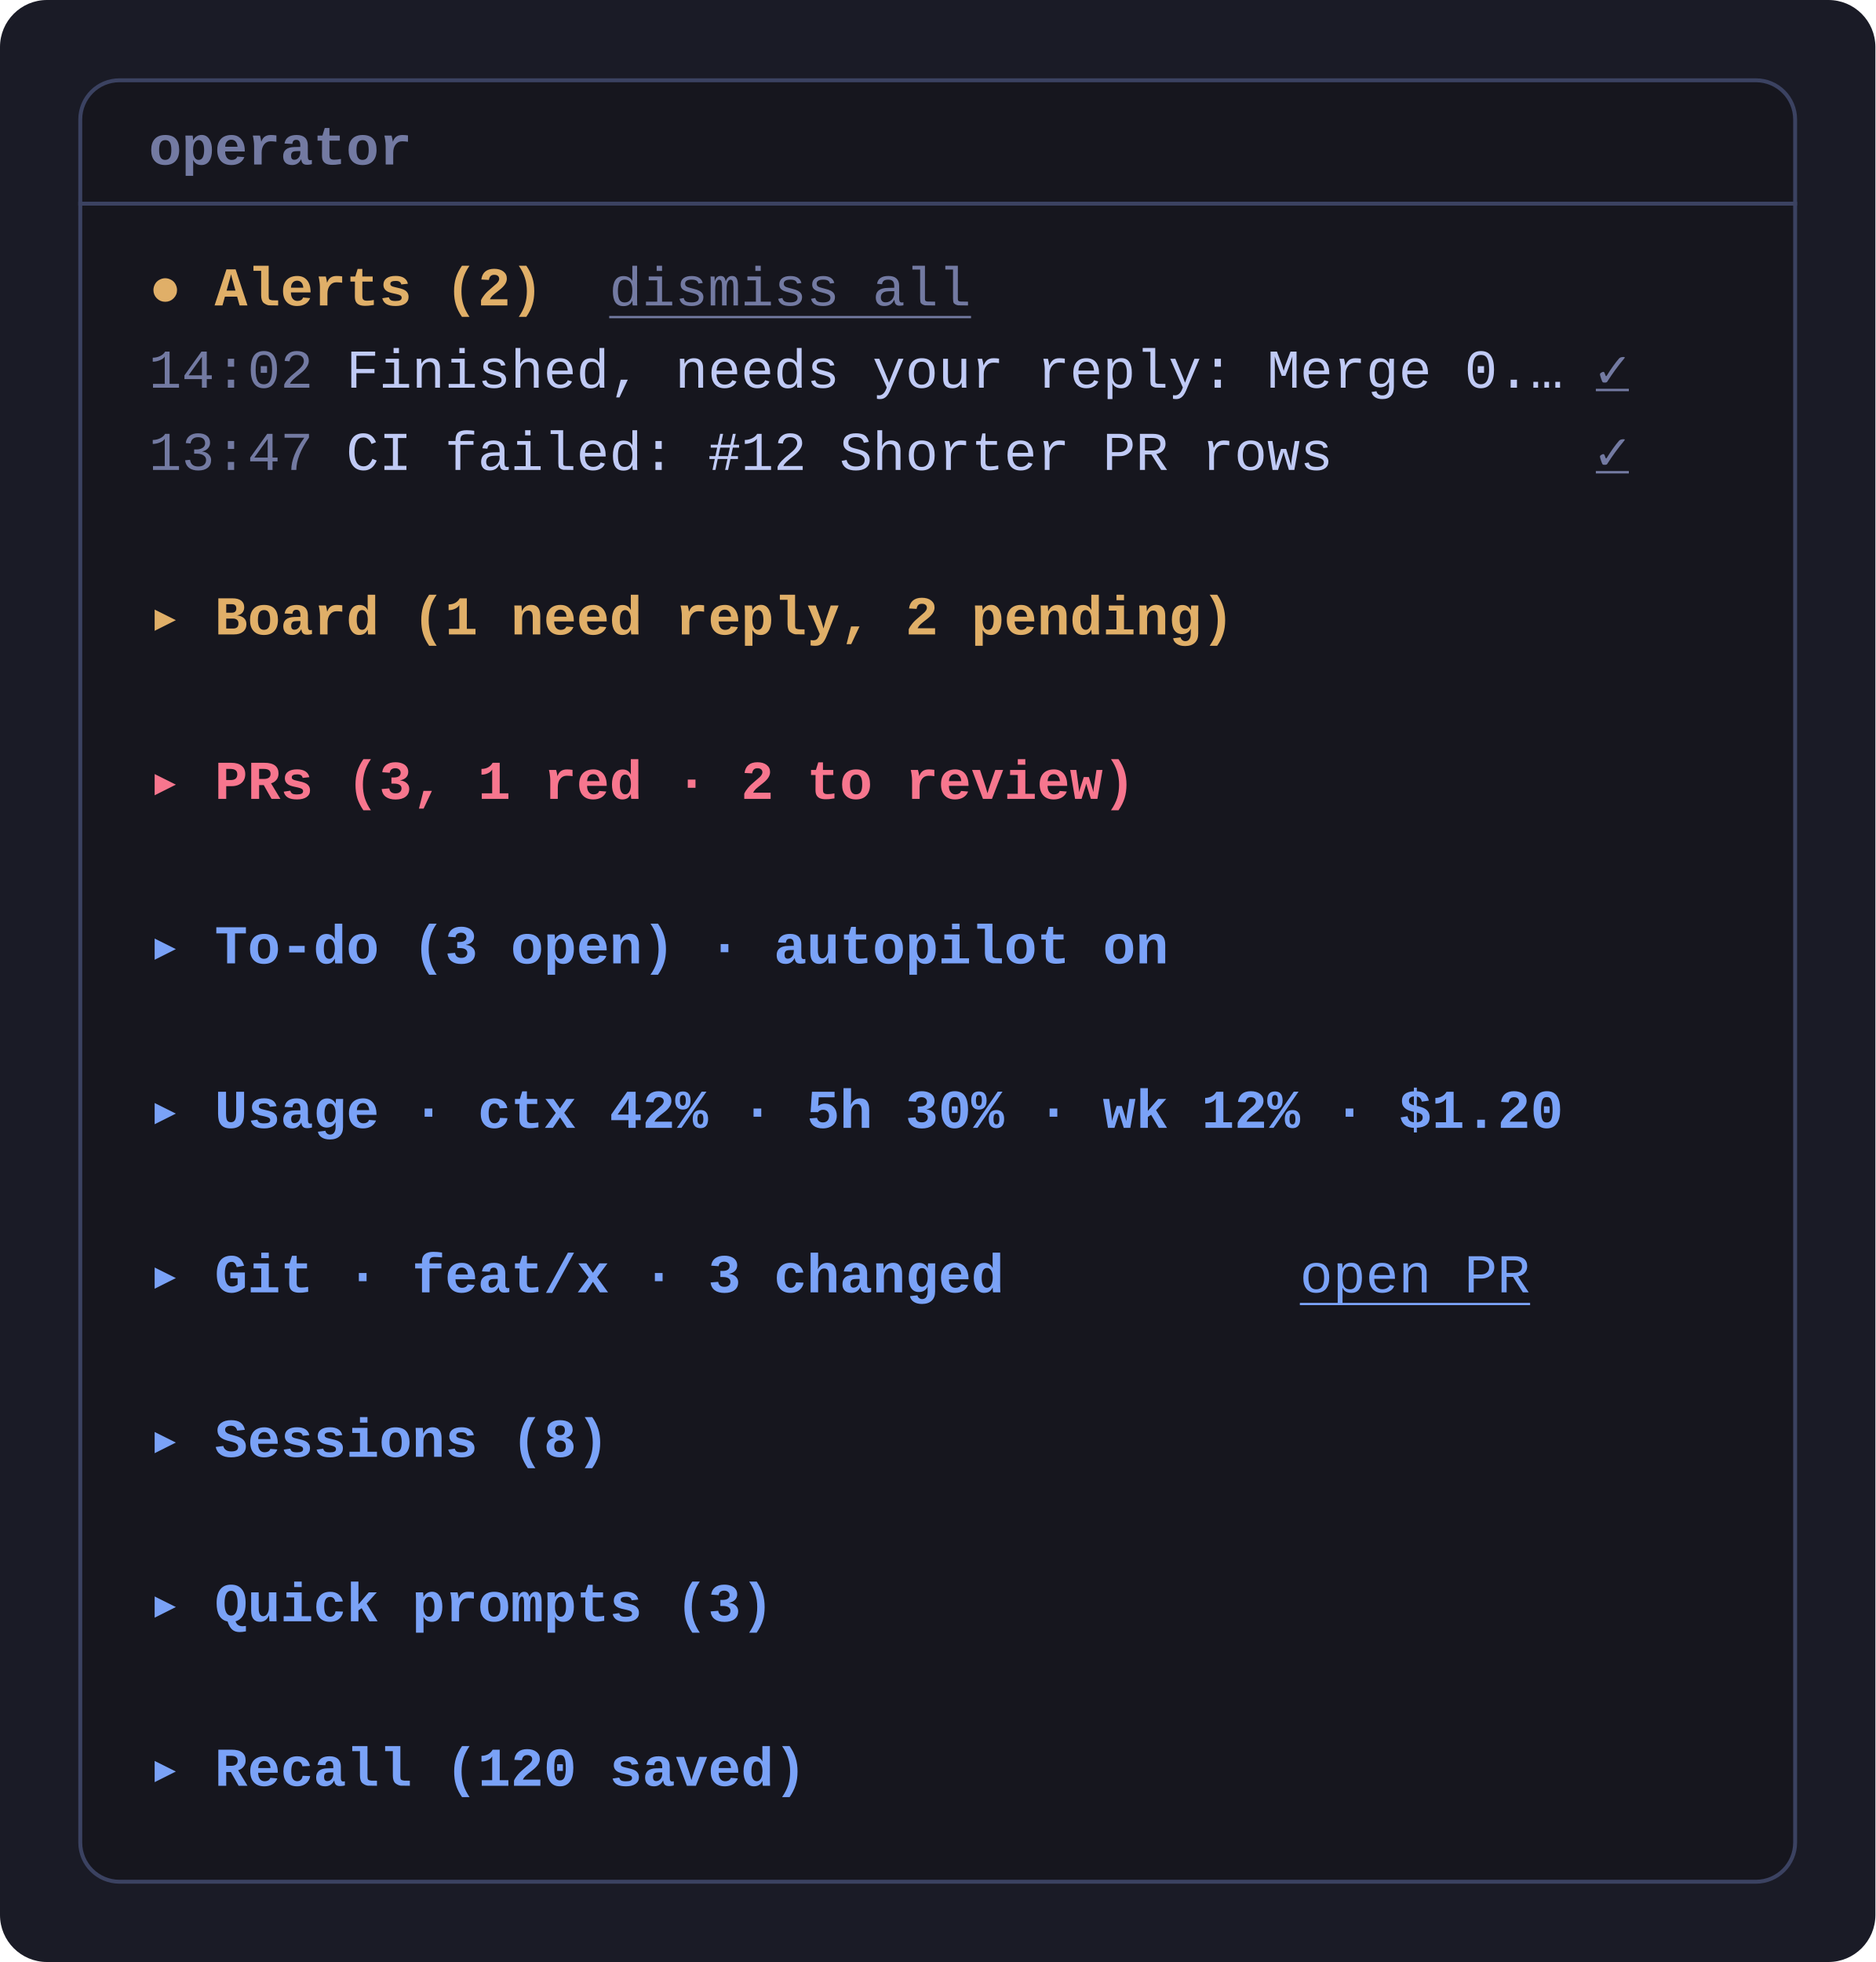
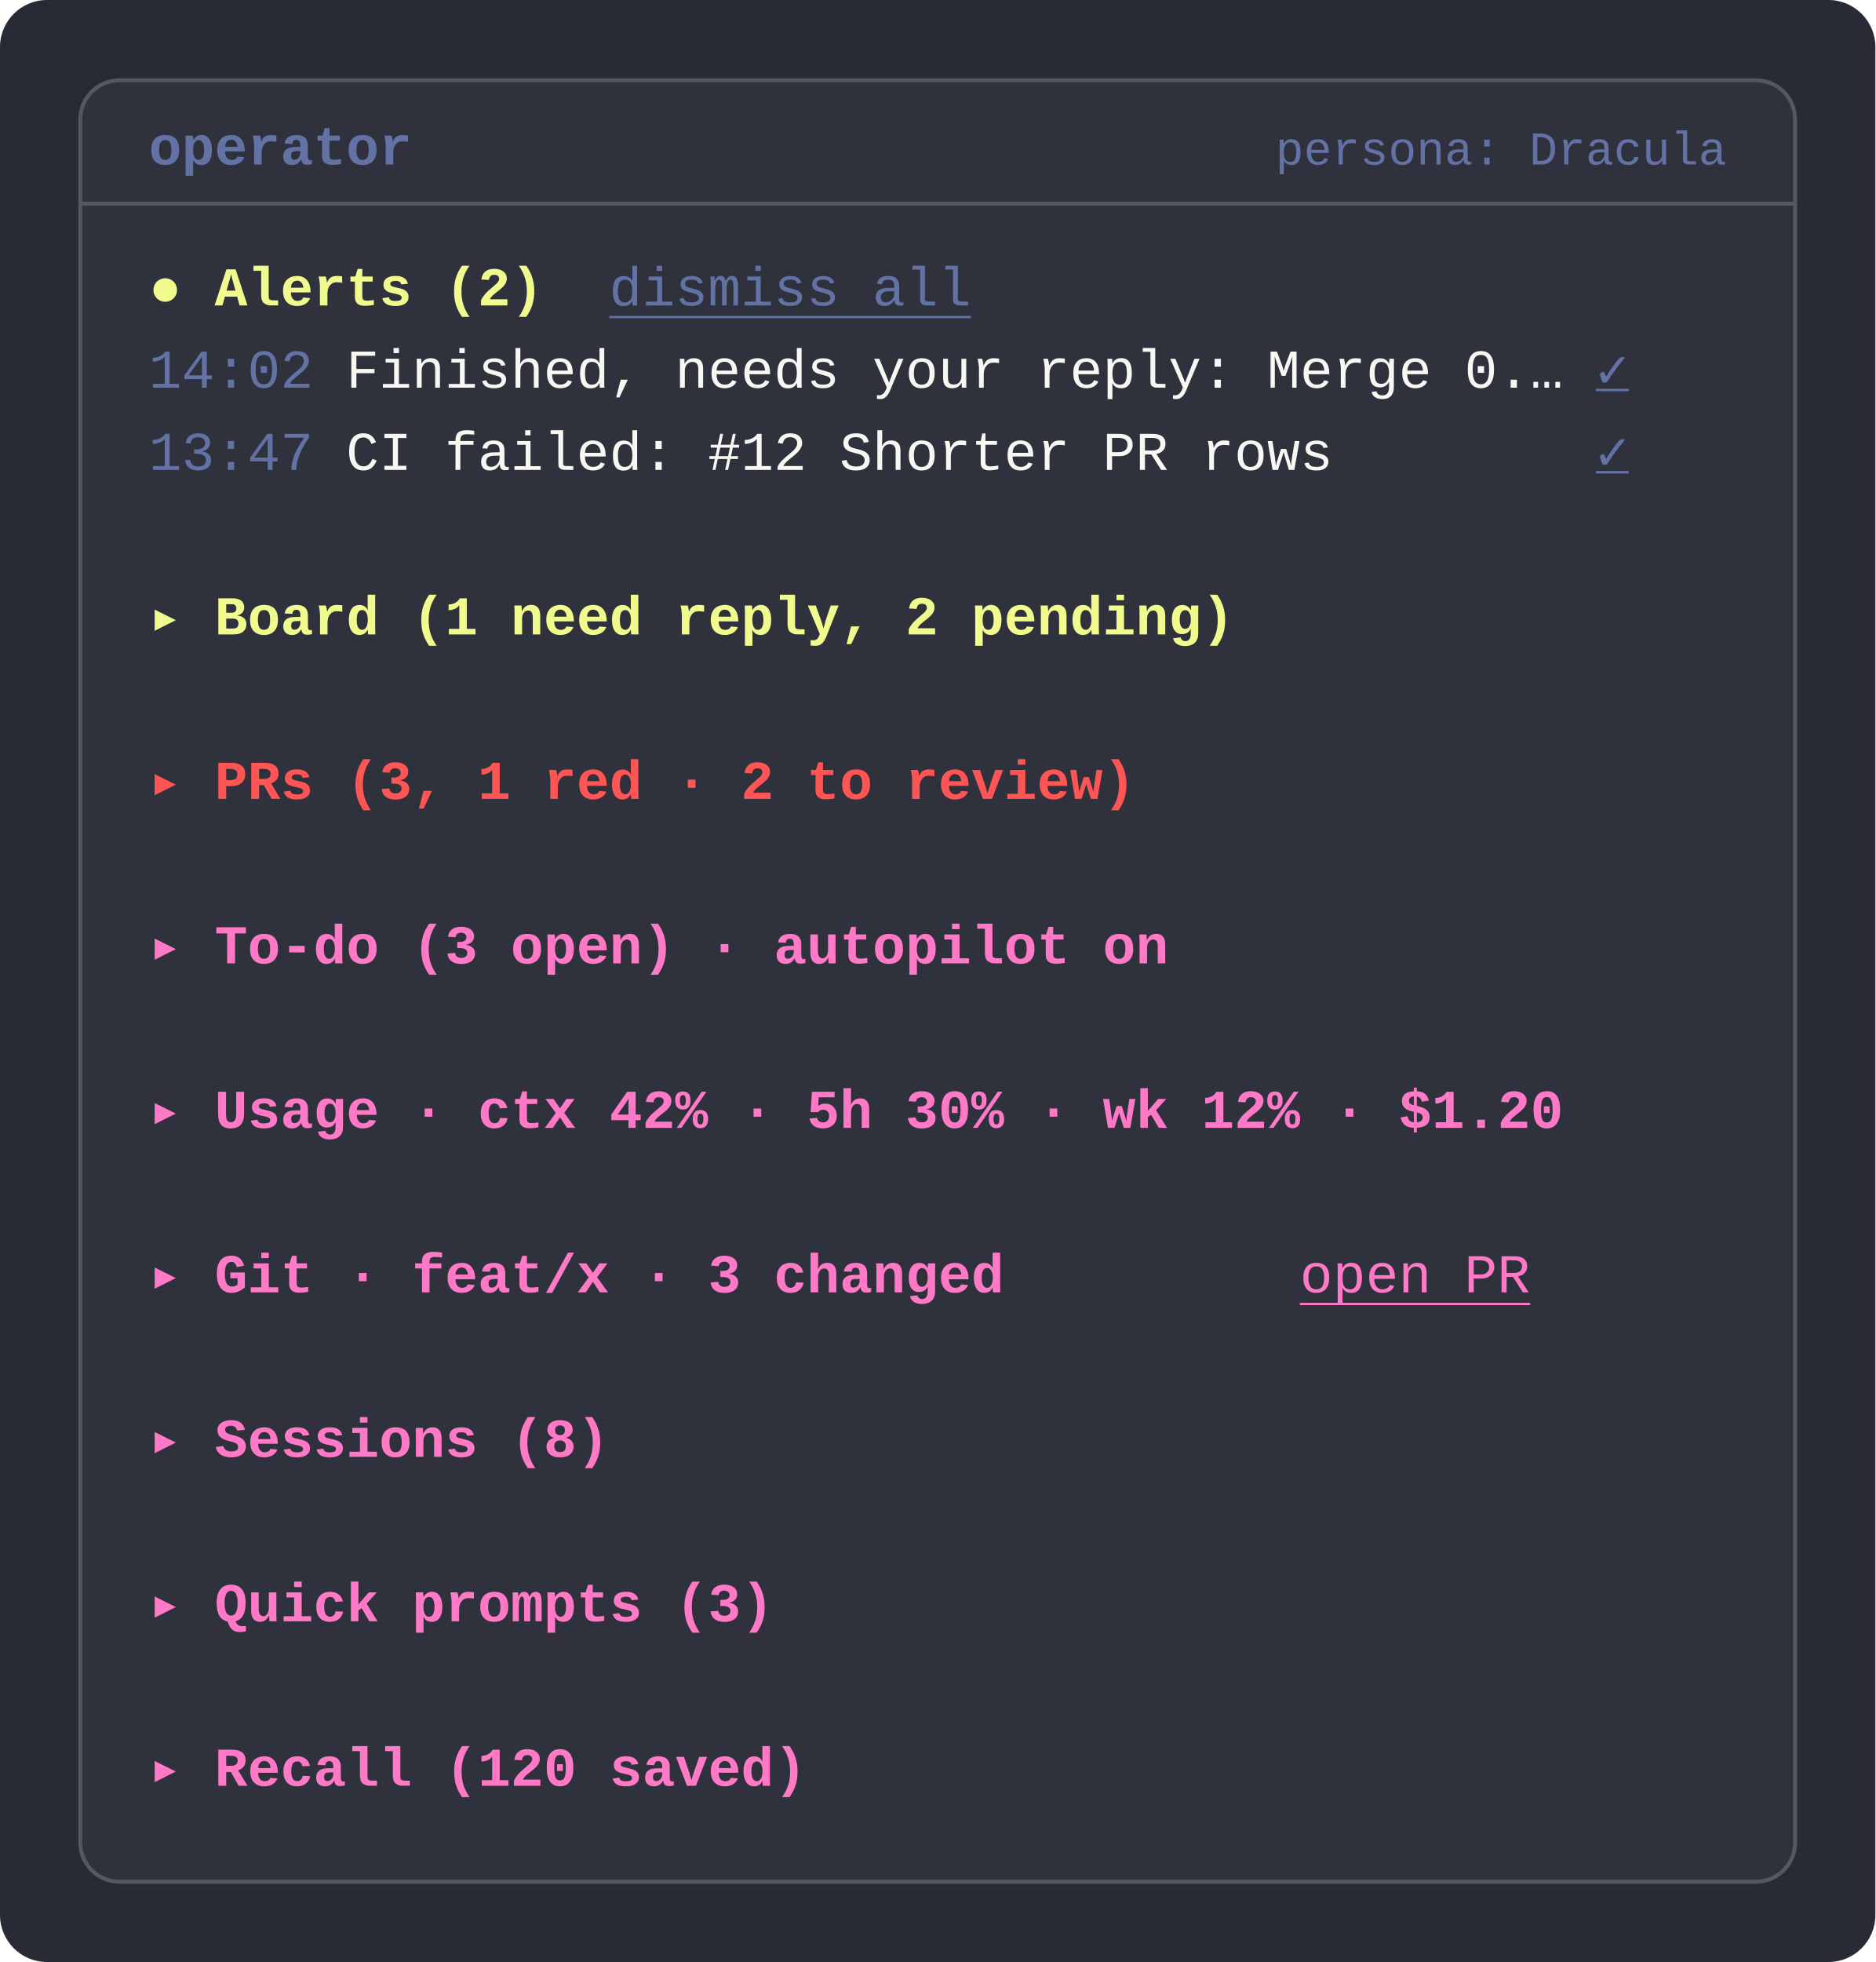
- <svg xmlns="http://www.w3.org/2000/svg" width="479" height="501" viewBox="0 0 479 501" role="img" aria-label="Illustration: the operator pane with every section folded, each header showing a one-line summary" font-family="ui-monospace, SFMono-Regular, Menlo, Consolas, 'Liberation Mono', monospace" font-size="14">
-   <rect width="479" height="501" rx="12" fill="#1a1b26" />
+ <svg xmlns="http://www.w3.org/2000/svg" width="479" height="501" viewBox="0 0 479 501" role="img" aria-label="Illustration: the operator pane with every section folded, each header showing a one-line summary (persona: Dracula)" font-family="ui-monospace, SFMono-Regular, Menlo, Consolas, 'Liberation Mono', monospace" font-size="14">
+   <rect width="479" height="501" rx="12" fill="#282a36" />
  <g transform="translate(20,20)">
-     <rect x="0.5" y="0.5" width="438" height="460" rx="10" fill="#16161e" stroke="#3b4261" />
-     <line x1="0" y1="32" x2="439" y2="32" stroke="#3b4261" />
-     <text x="18.0" y="22" fill="#737aa2" font-weight="700" xml:space="preserve">operator</text>
-     <text x="18.0" y="58" fill="#e0af68" font-weight="700" xml:space="preserve">● Alerts (2)</text>
-     <text x="118.8" y="58" fill="#c0caf5" xml:space="preserve">  </text>
-     <text x="135.6" y="58" fill="#737aa2" text-decoration="underline" xml:space="preserve">dismiss all</text>
-     <text x="18.0" y="79" fill="#737aa2" xml:space="preserve">14:02</text>
-     <text x="60.0" y="79" fill="#c0caf5" xml:space="preserve"> Finished, needs your reply: Merge 0.… </text>
-     <text x="387.6" y="79" fill="#737aa2" text-decoration="underline" xml:space="preserve">✓</text>
-     <text x="18.0" y="100" fill="#737aa2" xml:space="preserve">13:47</text>
-     <text x="60.0" y="100" fill="#c0caf5" xml:space="preserve"> CI failed: #12 Shorter PR rows        </text>
-     <text x="387.6" y="100" fill="#737aa2" text-decoration="underline" xml:space="preserve">✓</text>
-     <text x="18.0" y="142" fill="#e0af68" font-weight="700" xml:space="preserve">▸ Board (1 need reply, 2 pending)</text>
-     <text x="18.0" y="184" fill="#f7768e" font-weight="700" xml:space="preserve">▸ PRs (3, 1 red · 2 to review)</text>
-     <text x="18.0" y="226" fill="#7aa2f7" font-weight="700" xml:space="preserve">▸ To-do (3 open) · autopilot on</text>
-     <text x="18.0" y="268" fill="#7aa2f7" font-weight="700" xml:space="preserve">▸ Usage · ctx 42% · 5h 30% · wk 12% · $1.20</text>
-     <text x="18.0" y="310" fill="#7aa2f7" font-weight="700" xml:space="preserve">▸ Git · feat/x · 3 changed</text>
-     <text x="236.4" y="310" fill="#c0caf5" xml:space="preserve">         </text>
-     <text x="312.0" y="310" fill="#7aa2f7" text-decoration="underline" xml:space="preserve">open PR</text>
-     <text x="18.0" y="352" fill="#7aa2f7" font-weight="700" xml:space="preserve">▸ Sessions (8)</text>
-     <text x="18.0" y="394" fill="#7aa2f7" font-weight="700" xml:space="preserve">▸ Quick prompts (3)</text>
-     <text x="18.0" y="436" fill="#7aa2f7" font-weight="700" xml:space="preserve">▸ Recall (120 saved)</text>
+     <rect x="0.5" y="0.5" width="438" height="460" rx="10" fill="#2f313d" stroke="#56575f" />
+     <line x1="0" y1="32" x2="439" y2="32" stroke="#56575f" />
+     <text x="18.0" y="22" fill="#6272a4" font-weight="700" xml:space="preserve">operator</text>
+     <text x="421" y="22" fill="#6272a4" font-size="12" text-anchor="end">persona: Dracula</text>
+     <text x="18.0" y="58" fill="#f1fa8c" font-weight="700" xml:space="preserve">● Alerts (2)</text>
+     <text x="118.8" y="58" fill="#f8f8f2" xml:space="preserve">  </text>
+     <text x="135.6" y="58" fill="#6272a4" text-decoration="underline" xml:space="preserve">dismiss all</text>
+     <text x="18.0" y="79" fill="#6272a4" xml:space="preserve">14:02</text>
+     <text x="60.0" y="79" fill="#f8f8f2" xml:space="preserve"> Finished, needs your reply: Merge 0.… </text>
+     <text x="387.6" y="79" fill="#6272a4" text-decoration="underline" xml:space="preserve">✓</text>
+     <text x="18.0" y="100" fill="#6272a4" xml:space="preserve">13:47</text>
+     <text x="60.0" y="100" fill="#f8f8f2" xml:space="preserve"> CI failed: #12 Shorter PR rows        </text>
+     <text x="387.6" y="100" fill="#6272a4" text-decoration="underline" xml:space="preserve">✓</text>
+     <text x="18.0" y="142" fill="#f1fa8c" font-weight="700" xml:space="preserve">▸ Board (1 need reply, 2 pending)</text>
+     <text x="18.0" y="184" fill="#ff5555" font-weight="700" xml:space="preserve">▸ PRs (3, 1 red · 2 to review)</text>
+     <text x="18.0" y="226" fill="#ff79c6" font-weight="700" xml:space="preserve">▸ To-do (3 open) · autopilot on</text>
+     <text x="18.0" y="268" fill="#ff79c6" font-weight="700" xml:space="preserve">▸ Usage · ctx 42% · 5h 30% · wk 12% · $1.20</text>
+     <text x="18.0" y="310" fill="#ff79c6" font-weight="700" xml:space="preserve">▸ Git · feat/x · 3 changed</text>
+     <text x="236.4" y="310" fill="#f8f8f2" xml:space="preserve">         </text>
+     <text x="312.0" y="310" fill="#ff79c6" text-decoration="underline" xml:space="preserve">open PR</text>
+     <text x="18.0" y="352" fill="#ff79c6" font-weight="700" xml:space="preserve">▸ Sessions (8)</text>
+     <text x="18.0" y="394" fill="#ff79c6" font-weight="700" xml:space="preserve">▸ Quick prompts (3)</text>
+     <text x="18.0" y="436" fill="#ff79c6" font-weight="700" xml:space="preserve">▸ Recall (120 saved)</text>
  </g>
</svg>
